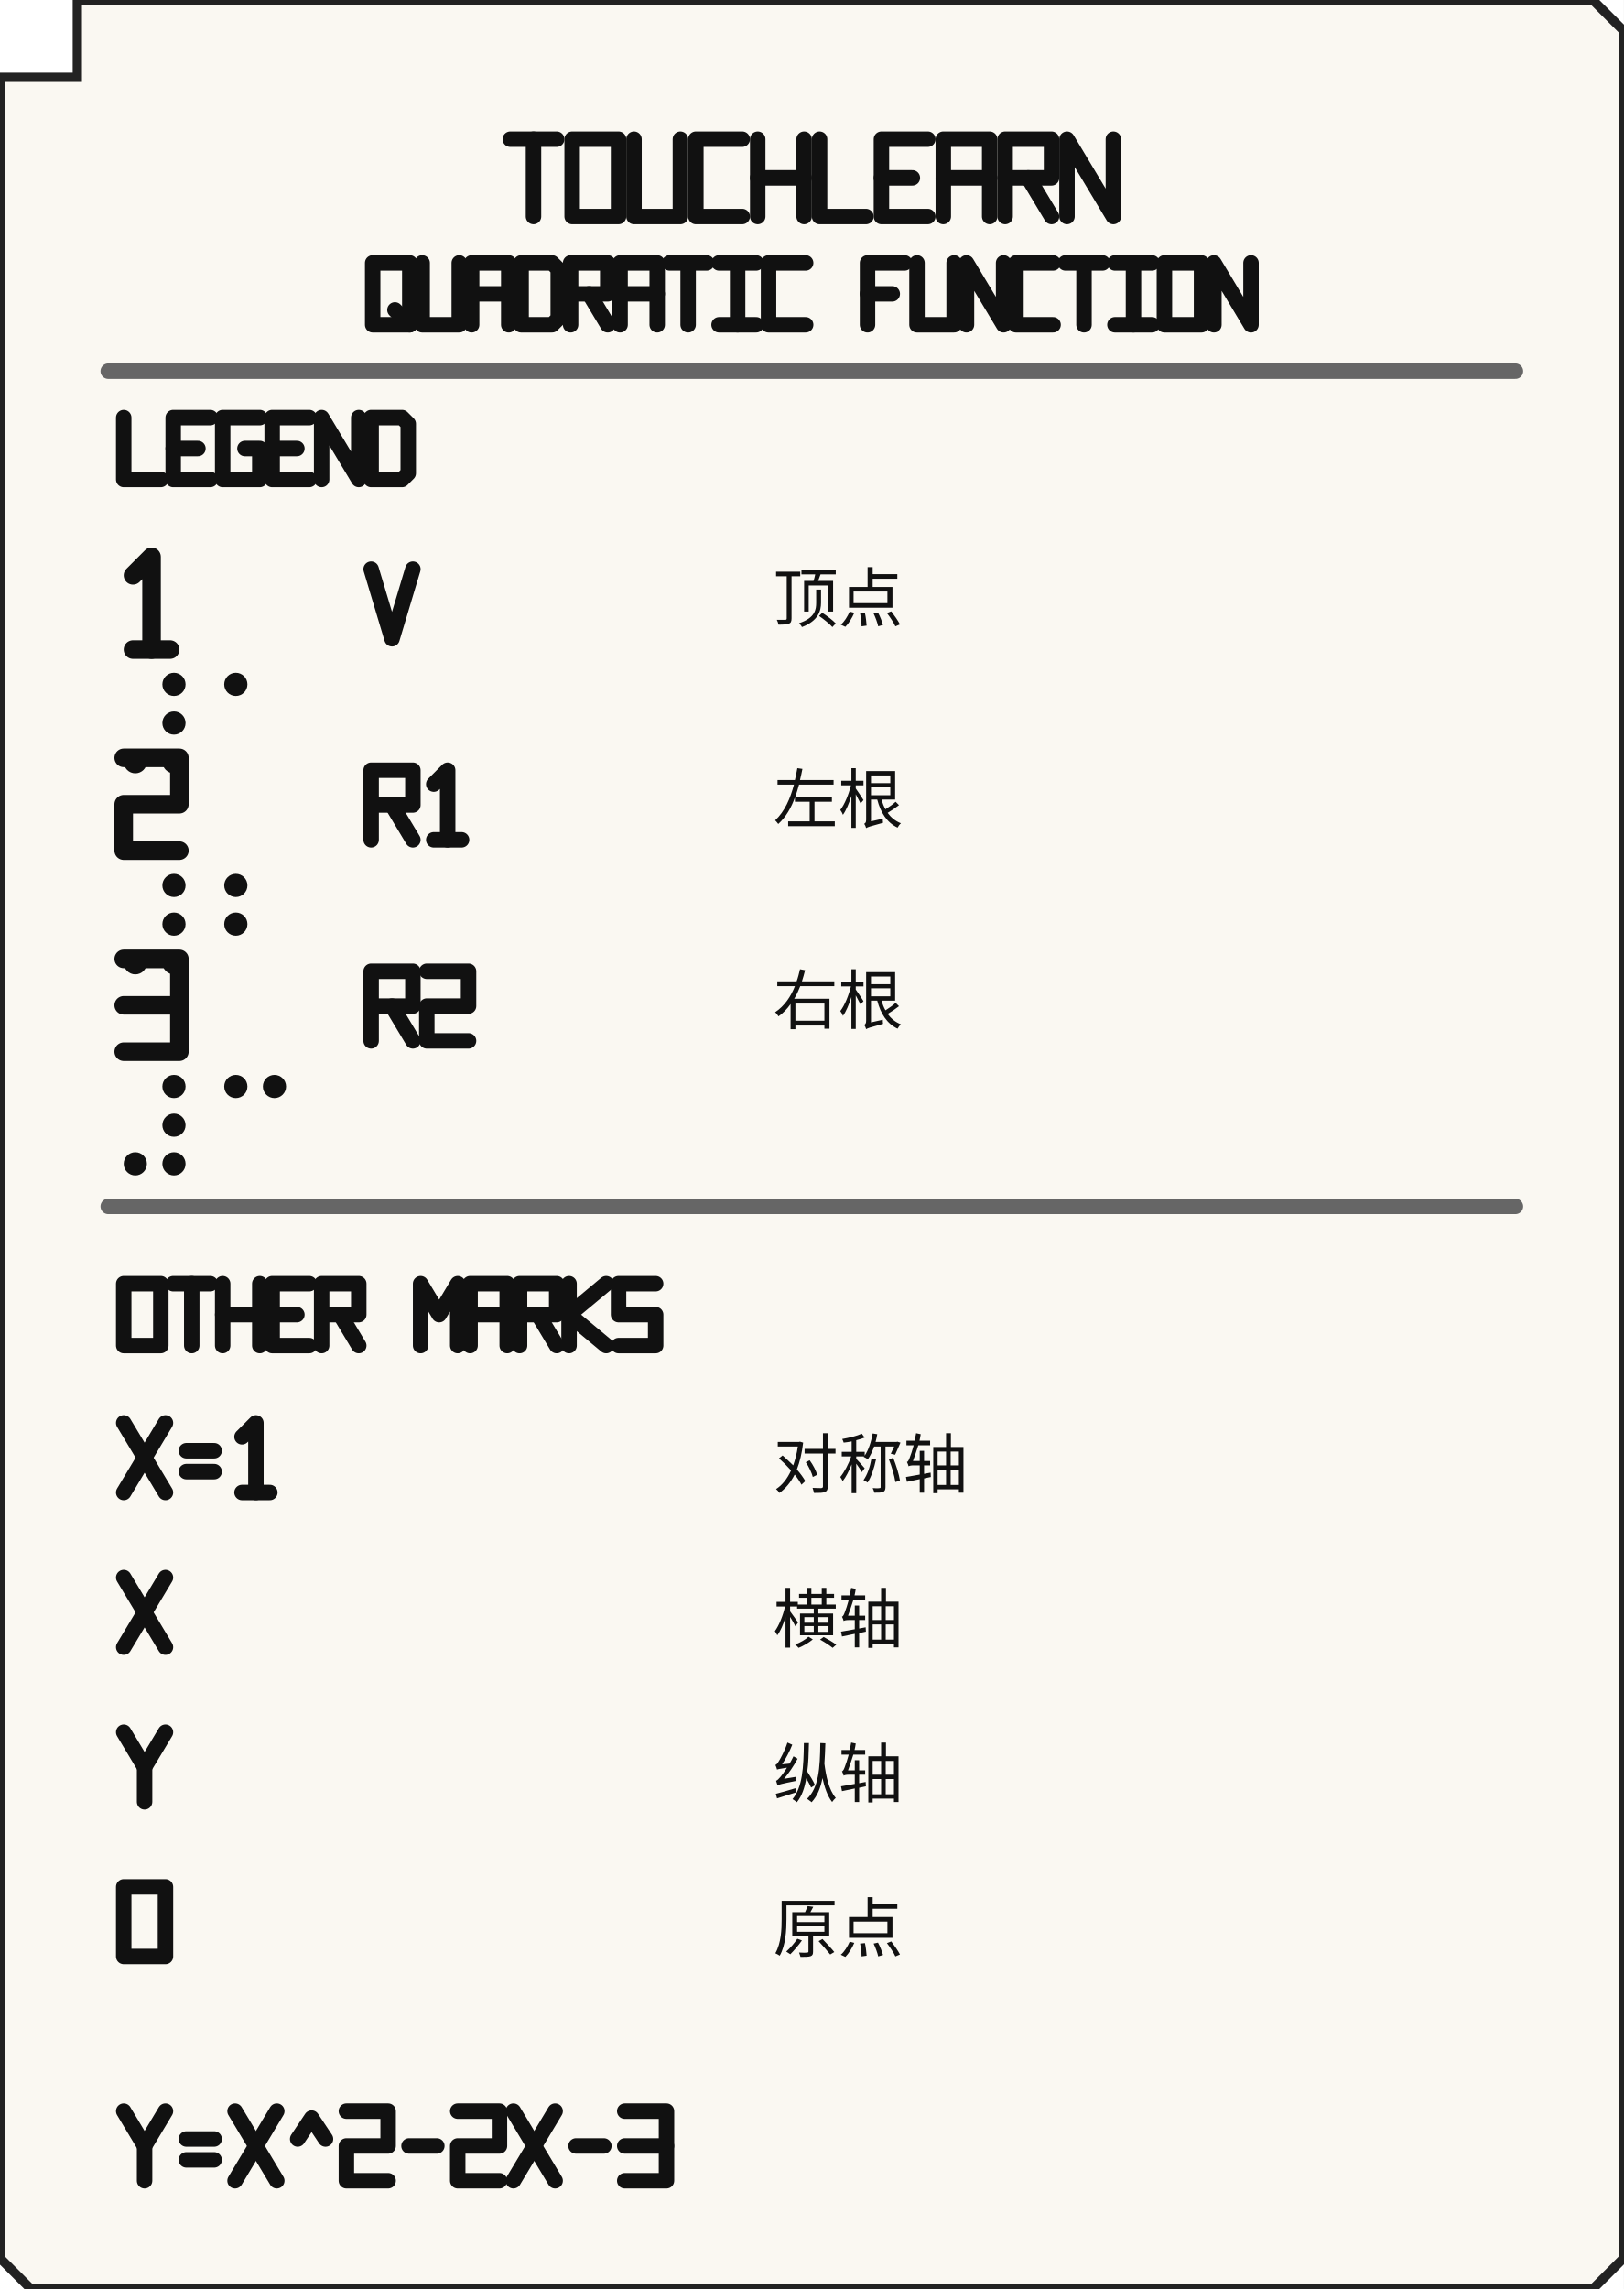
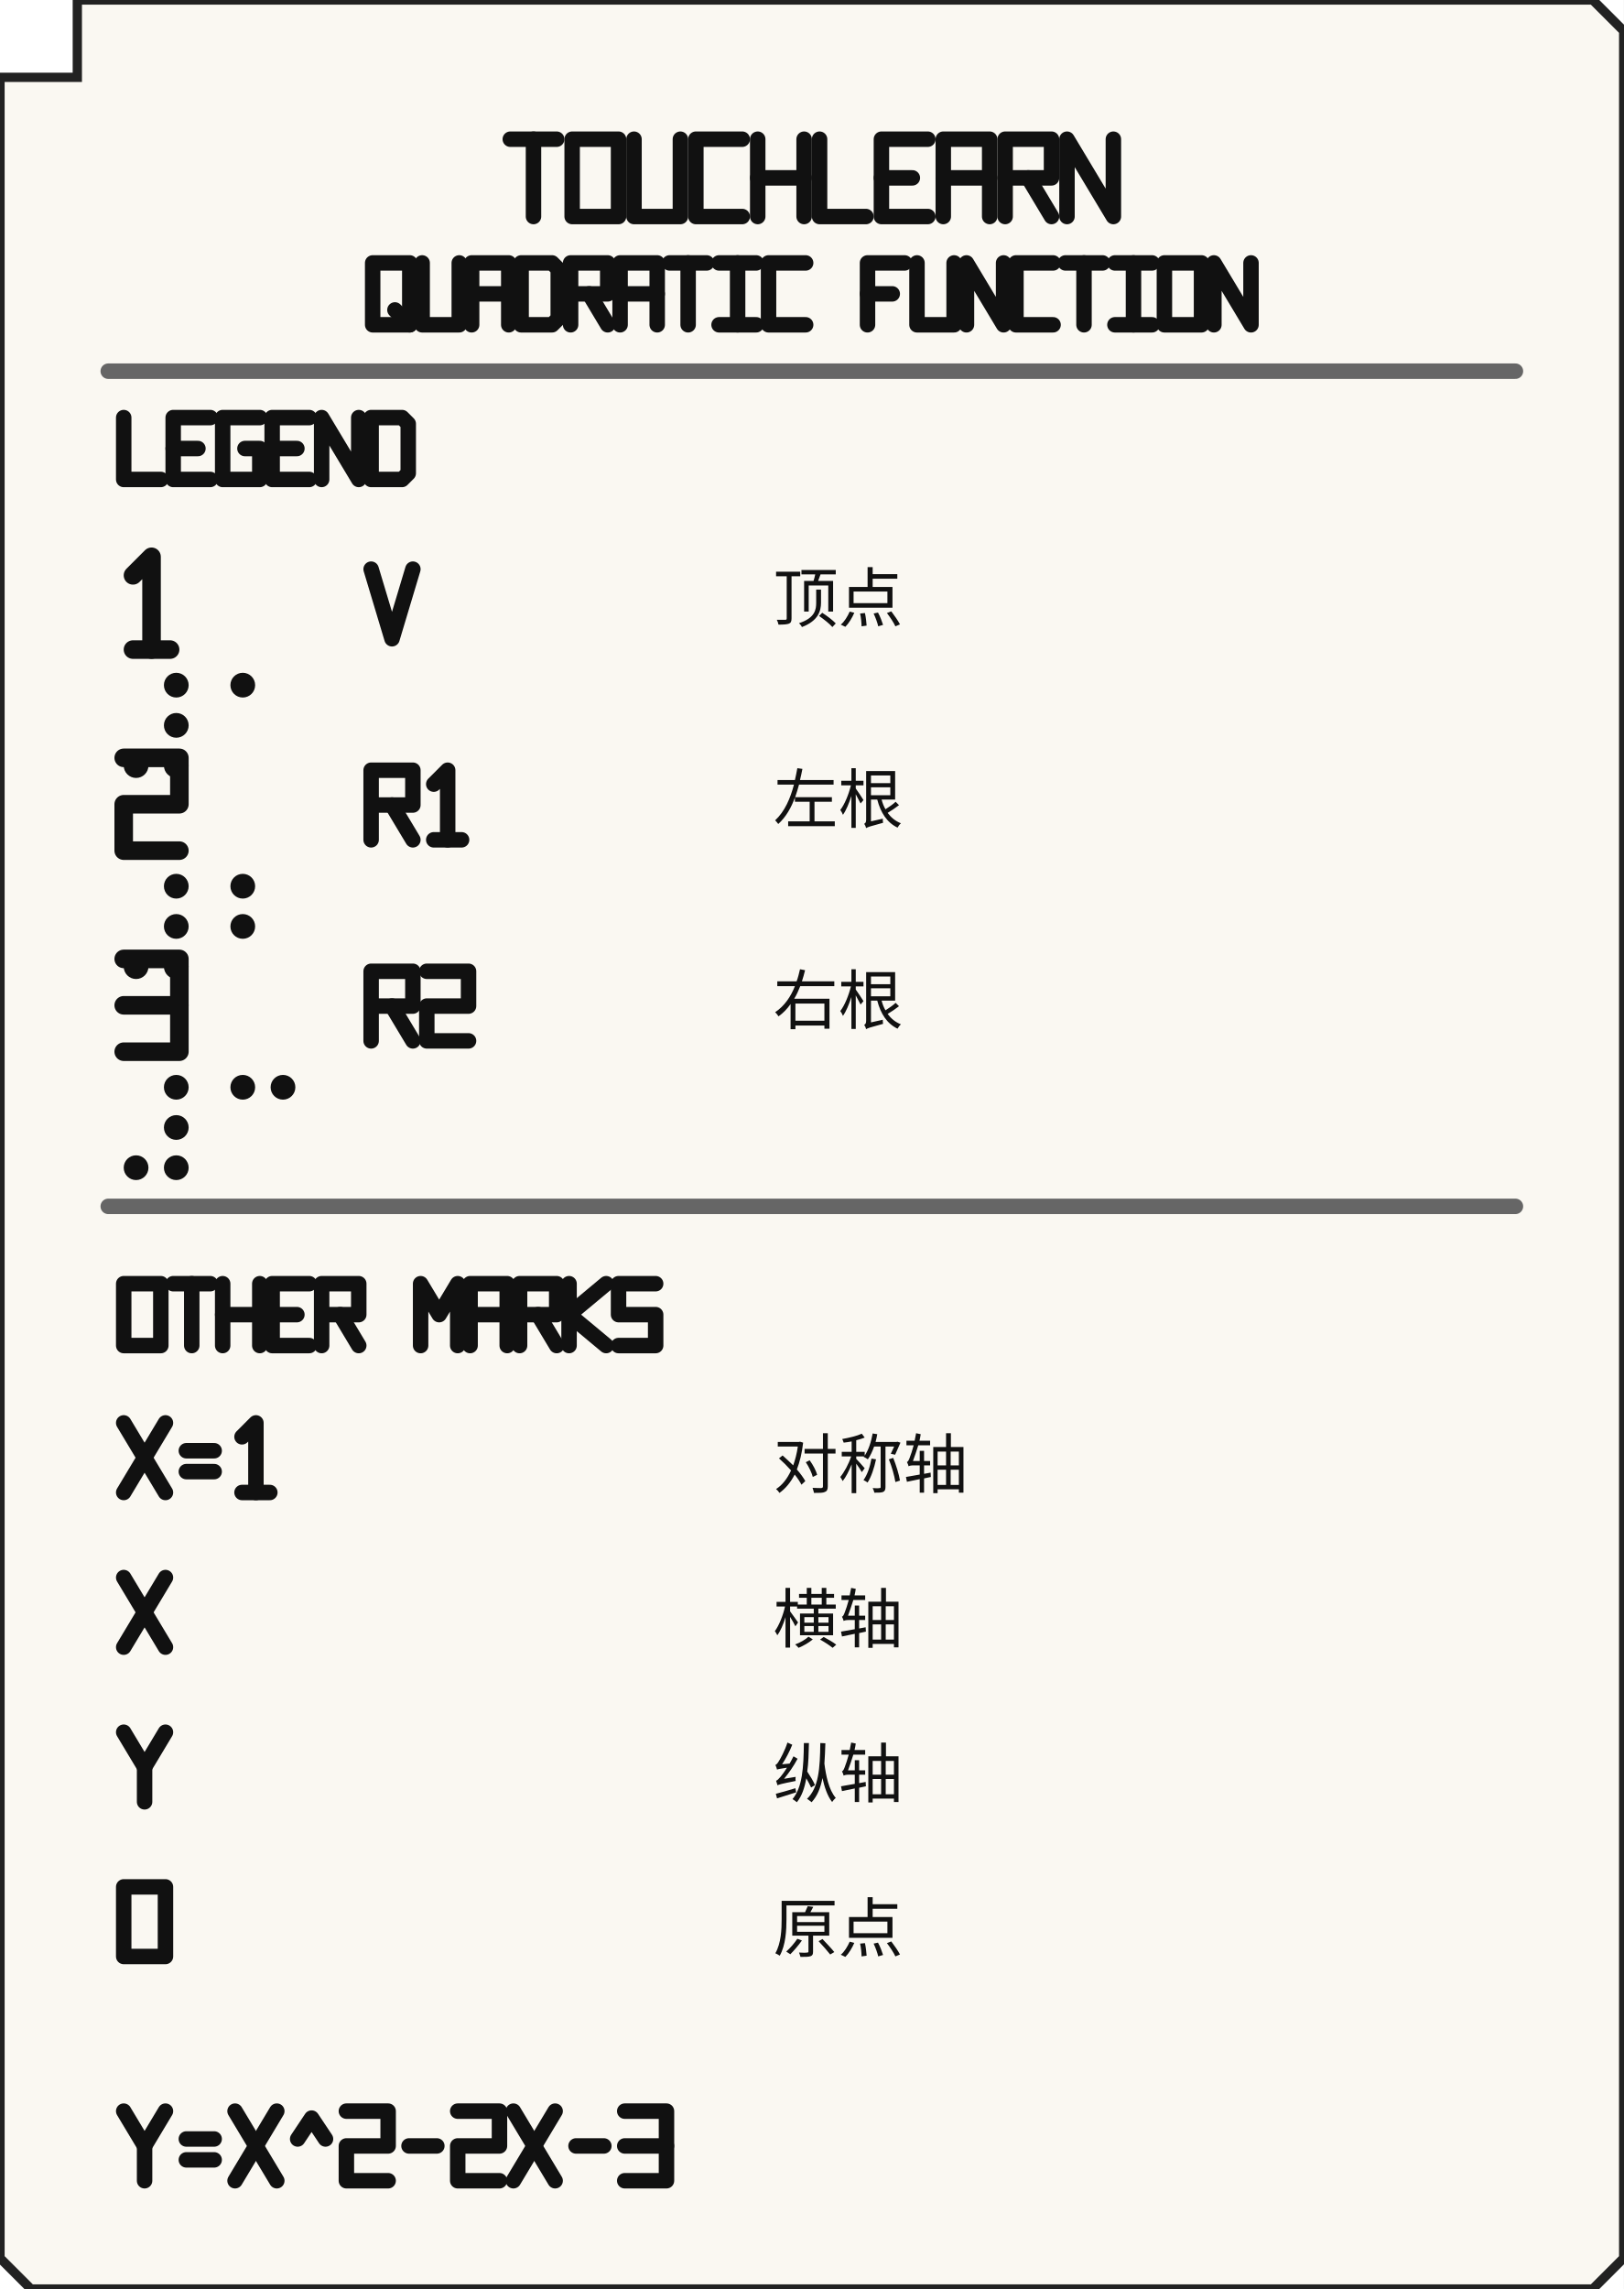
<svg xmlns="http://www.w3.org/2000/svg" width="105mm" height="148mm" viewBox="0 0 105 148">
  <rect width="100%" height="100%" fill="#ffffff" />
  <polygon points="5,0 103,0 105,2 105,146 103,148 2,148 0,146 0,5 5,5" fill="#faf8f2" stroke="#222222" stroke-width="0.6" />
  <g id="legend_title" data-kind="title">
    <polyline points="33,9 36,9" fill="none" stroke="#111111" stroke-width="1" stroke-linecap="round" stroke-linejoin="round" />
    <polyline points="34.5,9 34.5,14" fill="none" stroke="#111111" stroke-width="1" stroke-linecap="round" stroke-linejoin="round" />
    <polyline points="37,9 40,9 40,14 37,14 37,9" fill="none" stroke="#111111" stroke-width="1" stroke-linecap="round" stroke-linejoin="round" />
    <polyline points="41,9 41,14 44,14 44,9" fill="none" stroke="#111111" stroke-width="1" stroke-linecap="round" stroke-linejoin="round" />
    <polyline points="48,9 45,9 45,14 48,14" fill="none" stroke="#111111" stroke-width="1" stroke-linecap="round" stroke-linejoin="round" />
    <polyline points="49,9 49,14" fill="none" stroke="#111111" stroke-width="1" stroke-linecap="round" stroke-linejoin="round" />
    <polyline points="52,9 52,14" fill="none" stroke="#111111" stroke-width="1" stroke-linecap="round" stroke-linejoin="round" />
    <polyline points="49,11.5 52,11.5" fill="none" stroke="#111111" stroke-width="1" stroke-linecap="round" stroke-linejoin="round" />
    <polyline points="53,9 53,14 56,14" fill="none" stroke="#111111" stroke-width="1" stroke-linecap="round" stroke-linejoin="round" />
    <polyline points="60,9 57,9 57,14 60,14" fill="none" stroke="#111111" stroke-width="1" stroke-linecap="round" stroke-linejoin="round" />
    <polyline points="57,11.5 59,11.5" fill="none" stroke="#111111" stroke-width="1" stroke-linecap="round" stroke-linejoin="round" />
    <polyline points="61,14 61,9 64,9 64,14" fill="none" stroke="#111111" stroke-width="1" stroke-linecap="round" stroke-linejoin="round" />
    <polyline points="61,11.5 64,11.5" fill="none" stroke="#111111" stroke-width="1" stroke-linecap="round" stroke-linejoin="round" />
    <polyline points="65,14 65,9 68,9 68,11.5 65,11.5" fill="none" stroke="#111111" stroke-width="1" stroke-linecap="round" stroke-linejoin="round" />
    <polyline points="66.5,11.5 68,14" fill="none" stroke="#111111" stroke-width="1" stroke-linecap="round" stroke-linejoin="round" />
    <polyline points="69,14 69,9 72,14 72,9" fill="none" stroke="#111111" stroke-width="1" stroke-linecap="round" stroke-linejoin="round" />
  </g>
  <g id="legend_subtitle" data-kind="title">
    <polyline points="24.1,17 26.5,17 26.5,21 24.1,21 24.1,17" fill="none" stroke="#111111" stroke-width="1" stroke-linecap="round" stroke-linejoin="round" />
    <polyline points="25.54,20.04 26.5,21" fill="none" stroke="#111111" stroke-width="1" stroke-linecap="round" stroke-linejoin="round" />
    <polyline points="27.3,17 27.3,21 29.7,21 29.7,17" fill="none" stroke="#111111" stroke-width="1" stroke-linecap="round" stroke-linejoin="round" />
    <polyline points="30.5,21 30.5,17 32.9,17 32.9,21" fill="none" stroke="#111111" stroke-width="1" stroke-linecap="round" stroke-linejoin="round" />
    <polyline points="30.5,19 32.9,19" fill="none" stroke="#111111" stroke-width="1" stroke-linecap="round" stroke-linejoin="round" />
    <polyline points="33.7,17 33.7,21 35.7,21 36.1,20.6 36.1,17.4 35.7,17 33.7,17" fill="none" stroke="#111111" stroke-width="1" stroke-linecap="round" stroke-linejoin="round" />
    <polyline points="36.9,21 36.9,17 39.3,17 39.3,19 36.9,19" fill="none" stroke="#111111" stroke-width="1" stroke-linecap="round" stroke-linejoin="round" />
    <polyline points="38.1,19 39.3,21" fill="none" stroke="#111111" stroke-width="1" stroke-linecap="round" stroke-linejoin="round" />
    <polyline points="40.1,21 40.1,17 42.5,17 42.5,21" fill="none" stroke="#111111" stroke-width="1" stroke-linecap="round" stroke-linejoin="round" />
    <polyline points="40.1,19 42.5,19" fill="none" stroke="#111111" stroke-width="1" stroke-linecap="round" stroke-linejoin="round" />
    <polyline points="43.3,17 45.7,17" fill="none" stroke="#111111" stroke-width="1" stroke-linecap="round" stroke-linejoin="round" />
    <polyline points="44.5,17 44.5,21" fill="none" stroke="#111111" stroke-width="1" stroke-linecap="round" stroke-linejoin="round" />
    <polyline points="46.5,17 48.9,17" fill="none" stroke="#111111" stroke-width="1" stroke-linecap="round" stroke-linejoin="round" />
    <polyline points="47.7,17 47.7,21" fill="none" stroke="#111111" stroke-width="1" stroke-linecap="round" stroke-linejoin="round" />
    <polyline points="46.5,21 48.9,21" fill="none" stroke="#111111" stroke-width="1" stroke-linecap="round" stroke-linejoin="round" />
    <polyline points="52.1,17 49.7,17 49.7,21 52.1,21" fill="none" stroke="#111111" stroke-width="1" stroke-linecap="round" stroke-linejoin="round" />
    <polyline points="58.5,17 56.1,17 56.1,21" fill="none" stroke="#111111" stroke-width="1" stroke-linecap="round" stroke-linejoin="round" />
    <polyline points="56.1,19 57.7,19" fill="none" stroke="#111111" stroke-width="1" stroke-linecap="round" stroke-linejoin="round" />
    <polyline points="59.3,17 59.3,21 61.7,21 61.7,17" fill="none" stroke="#111111" stroke-width="1" stroke-linecap="round" stroke-linejoin="round" />
    <polyline points="62.5,21 62.5,17 64.9,21 64.9,17" fill="none" stroke="#111111" stroke-width="1" stroke-linecap="round" stroke-linejoin="round" />
    <polyline points="68.1,17 65.7,17 65.7,21 68.1,21" fill="none" stroke="#111111" stroke-width="1" stroke-linecap="round" stroke-linejoin="round" />
    <polyline points="68.9,17 71.3,17" fill="none" stroke="#111111" stroke-width="1" stroke-linecap="round" stroke-linejoin="round" />
    <polyline points="70.1,17 70.1,21" fill="none" stroke="#111111" stroke-width="1" stroke-linecap="round" stroke-linejoin="round" />
    <polyline points="72.1,17 74.5,17" fill="none" stroke="#111111" stroke-width="1" stroke-linecap="round" stroke-linejoin="round" />
    <polyline points="73.3,17 73.3,21" fill="none" stroke="#111111" stroke-width="1" stroke-linecap="round" stroke-linejoin="round" />
    <polyline points="72.1,21 74.5,21" fill="none" stroke="#111111" stroke-width="1" stroke-linecap="round" stroke-linejoin="round" />
    <polyline points="75.3,17 77.7,17 77.7,21 75.3,21 75.3,17" fill="none" stroke="#111111" stroke-width="1" stroke-linecap="round" stroke-linejoin="round" />
    <polyline points="78.5,21 78.5,17 80.9,21 80.9,17" fill="none" stroke="#111111" stroke-width="1" stroke-linecap="round" stroke-linejoin="round" />
  </g>
  <g id="legend_rule" data-kind="footer">
    <polyline points="7,24 98,24" fill="none" stroke="#666666" stroke-width="1" stroke-linecap="round" stroke-linejoin="round" />
  </g>
  <g id="legend_heading" data-kind="label">
    <polyline points="8,27 8,31 10.4,31" fill="none" stroke="#111111" stroke-width="1" stroke-linecap="round" stroke-linejoin="round" />
    <polyline points="13.6,27 11.2,27 11.2,31 13.6,31" fill="none" stroke="#111111" stroke-width="1" stroke-linecap="round" stroke-linejoin="round" />
    <polyline points="11.2,29 12.8,29" fill="none" stroke="#111111" stroke-width="1" stroke-linecap="round" stroke-linejoin="round" />
    <polyline points="16.8,27 14.4,27 14.4,31 16.8,31 16.8,29 15.84,29" fill="none" stroke="#111111" stroke-width="1" stroke-linecap="round" stroke-linejoin="round" />
    <polyline points="20,27 17.6,27 17.6,31 20,31" fill="none" stroke="#111111" stroke-width="1" stroke-linecap="round" stroke-linejoin="round" />
    <polyline points="17.6,29 19.2,29" fill="none" stroke="#111111" stroke-width="1" stroke-linecap="round" stroke-linejoin="round" />
    <polyline points="20.8,31 20.8,27 23.2,31 23.2,27" fill="none" stroke="#111111" stroke-width="1" stroke-linecap="round" stroke-linejoin="round" />
    <polyline points="24,27 24,31 26,31 26.4,30.6 26.4,27.4 26,27 24,27" fill="none" stroke="#111111" stroke-width="1" stroke-linecap="round" stroke-linejoin="round" />
  </g>
  <g id="legend_entry_1" data-kind="label">
    <polyline points="8.6,37.2 9.8,36 9.8,42" fill="none" stroke="#111111" stroke-width="1.2" stroke-linecap="round" stroke-linejoin="round" />
    <polyline points="8.6,42 11,42" fill="none" stroke="#111111" stroke-width="1.2" stroke-linecap="round" stroke-linejoin="round" />
-     <circle cx="8.75" cy="49.25" r="0.75" fill="#111111" />
-     <circle cx="11.25" cy="44.25" r="0.75" fill="#111111" />
-     <circle cx="11.25" cy="46.75" r="0.75" fill="#111111" />
-     <circle cx="11.25" cy="49.25" r="0.75" fill="#111111" />
-     <circle cx="15.25" cy="44.25" r="0.75" fill="#111111" />
+     <circle cx="8.8" cy="49.5" r="0.8" fill="#111111" />
+     <circle cx="11.4" cy="44.3" r="0.8" fill="#111111" />
+     <circle cx="11.4" cy="46.9" r="0.8" fill="#111111" />
+     <circle cx="11.4" cy="49.5" r="0.8" fill="#111111" />
+     <circle cx="15.7" cy="44.3" r="0.8" fill="#111111" />
    <polyline points="24,36.8 25.35,41.3 26.7,36.8" fill="none" stroke="#111111" stroke-width="1" stroke-linecap="round" stroke-linejoin="round" />
  </g>
  <g id="legend_entry_2" data-kind="label">
    <polyline points="8,49 11.6,49 11.6,52 8,52 8,55 11.6,55" fill="none" stroke="#111111" stroke-width="1.2" stroke-linecap="round" stroke-linejoin="round" />
-     <circle cx="8.75" cy="62.25" r="0.75" fill="#111111" />
-     <circle cx="11.25" cy="57.25" r="0.75" fill="#111111" />
-     <circle cx="11.25" cy="59.75" r="0.75" fill="#111111" />
-     <circle cx="11.25" cy="62.25" r="0.75" fill="#111111" />
-     <circle cx="15.25" cy="57.25" r="0.75" fill="#111111" />
-     <circle cx="15.25" cy="59.75" r="0.75" fill="#111111" />
+     <circle cx="8.8" cy="62.5" r="0.8" fill="#111111" />
+     <circle cx="11.4" cy="57.3" r="0.8" fill="#111111" />
+     <circle cx="11.4" cy="59.9" r="0.8" fill="#111111" />
+     <circle cx="11.4" cy="62.5" r="0.8" fill="#111111" />
+     <circle cx="15.7" cy="57.3" r="0.8" fill="#111111" />
+     <circle cx="15.7" cy="59.9" r="0.8" fill="#111111" />
    <polyline points="24,54.3 24,49.8 26.7,49.8 26.7,52.05 24,52.05" fill="none" stroke="#111111" stroke-width="1" stroke-linecap="round" stroke-linejoin="round" />
    <polyline points="25.35,52.05 26.7,54.3" fill="none" stroke="#111111" stroke-width="1" stroke-linecap="round" stroke-linejoin="round" />
    <polyline points="28.05,50.7 28.95,49.8 28.95,54.3" fill="none" stroke="#111111" stroke-width="1" stroke-linecap="round" stroke-linejoin="round" />
    <polyline points="28.05,54.3 29.85,54.3" fill="none" stroke="#111111" stroke-width="1" stroke-linecap="round" stroke-linejoin="round" />
  </g>
  <g id="legend_entry_3" data-kind="label">
    <polyline points="8,62 11.6,62 11.6,68 8,68" fill="none" stroke="#111111" stroke-width="1.2" stroke-linecap="round" stroke-linejoin="round" />
    <polyline points="8,65 11.6,65" fill="none" stroke="#111111" stroke-width="1.2" stroke-linecap="round" stroke-linejoin="round" />
-     <circle cx="8.75" cy="75.25" r="0.75" fill="#111111" />
-     <circle cx="11.25" cy="70.25" r="0.75" fill="#111111" />
-     <circle cx="11.25" cy="72.75" r="0.75" fill="#111111" />
-     <circle cx="11.25" cy="75.25" r="0.75" fill="#111111" />
-     <circle cx="15.25" cy="70.25" r="0.75" fill="#111111" />
-     <circle cx="17.75" cy="70.25" r="0.75" fill="#111111" />
+     <circle cx="8.8" cy="75.5" r="0.8" fill="#111111" />
+     <circle cx="11.4" cy="70.3" r="0.8" fill="#111111" />
+     <circle cx="11.4" cy="72.9" r="0.8" fill="#111111" />
+     <circle cx="11.4" cy="75.5" r="0.8" fill="#111111" />
+     <circle cx="15.7" cy="70.3" r="0.8" fill="#111111" />
+     <circle cx="18.3" cy="70.3" r="0.8" fill="#111111" />
    <polyline points="24,67.3 24,62.8 26.7,62.8 26.7,65.05 24,65.05" fill="none" stroke="#111111" stroke-width="1" stroke-linecap="round" stroke-linejoin="round" />
    <polyline points="25.35,65.05 26.7,67.3" fill="none" stroke="#111111" stroke-width="1" stroke-linecap="round" stroke-linejoin="round" />
    <polyline points="27.6,62.8 30.3,62.8 30.3,65.05 27.6,65.05 27.6,67.3 30.3,67.3" fill="none" stroke="#111111" stroke-width="1" stroke-linecap="round" stroke-linejoin="round" />
  </g>
  <g id="legend_divider" data-kind="footer">
    <polyline points="7,78 98,78" fill="none" stroke="#666666" stroke-width="1" stroke-linecap="round" stroke-linejoin="round" />
  </g>
  <g id="legend_other_heading" data-kind="label">
    <polyline points="8,83 10.4,83 10.4,87 8,87 8,83" fill="none" stroke="#111111" stroke-width="1" stroke-linecap="round" stroke-linejoin="round" />
    <polyline points="11.2,83 13.6,83" fill="none" stroke="#111111" stroke-width="1" stroke-linecap="round" stroke-linejoin="round" />
    <polyline points="12.4,83 12.4,87" fill="none" stroke="#111111" stroke-width="1" stroke-linecap="round" stroke-linejoin="round" />
    <polyline points="14.4,83 14.4,87" fill="none" stroke="#111111" stroke-width="1" stroke-linecap="round" stroke-linejoin="round" />
    <polyline points="16.8,83 16.8,87" fill="none" stroke="#111111" stroke-width="1" stroke-linecap="round" stroke-linejoin="round" />
    <polyline points="14.4,85 16.8,85" fill="none" stroke="#111111" stroke-width="1" stroke-linecap="round" stroke-linejoin="round" />
    <polyline points="20,83 17.6,83 17.6,87 20,87" fill="none" stroke="#111111" stroke-width="1" stroke-linecap="round" stroke-linejoin="round" />
    <polyline points="17.6,85 19.2,85" fill="none" stroke="#111111" stroke-width="1" stroke-linecap="round" stroke-linejoin="round" />
    <polyline points="20.8,87 20.8,83 23.2,83 23.2,85 20.8,85" fill="none" stroke="#111111" stroke-width="1" stroke-linecap="round" stroke-linejoin="round" />
    <polyline points="22,85 23.2,87" fill="none" stroke="#111111" stroke-width="1" stroke-linecap="round" stroke-linejoin="round" />
    <polyline points="27.2,87 27.2,83 28.4,85 29.6,83 29.6,87" fill="none" stroke="#111111" stroke-width="1" stroke-linecap="round" stroke-linejoin="round" />
    <polyline points="30.4,87 30.4,83 32.8,83 32.8,87" fill="none" stroke="#111111" stroke-width="1" stroke-linecap="round" stroke-linejoin="round" />
    <polyline points="30.4,85 32.8,85" fill="none" stroke="#111111" stroke-width="1" stroke-linecap="round" stroke-linejoin="round" />
    <polyline points="33.6,87 33.6,83 36,83 36,85 33.6,85" fill="none" stroke="#111111" stroke-width="1" stroke-linecap="round" stroke-linejoin="round" />
    <polyline points="34.8,85 36,87" fill="none" stroke="#111111" stroke-width="1" stroke-linecap="round" stroke-linejoin="round" />
    <polyline points="36.8,83 36.8,87" fill="none" stroke="#111111" stroke-width="1" stroke-linecap="round" stroke-linejoin="round" />
    <polyline points="36.8,85 39.2,83" fill="none" stroke="#111111" stroke-width="1" stroke-linecap="round" stroke-linejoin="round" />
    <polyline points="36.8,85 39.2,87" fill="none" stroke="#111111" stroke-width="1" stroke-linecap="round" stroke-linejoin="round" />
    <polyline points="42.4,83 40,83 40,85 42.4,85 42.4,87 40,87" fill="none" stroke="#111111" stroke-width="1" stroke-linecap="round" stroke-linejoin="round" />
  </g>
  <g id="legend_mark_3" data-kind="label">
    <polyline points="8,92 10.7,96.5" fill="none" stroke="#111111" stroke-width="1" stroke-linecap="round" stroke-linejoin="round" />
    <polyline points="10.7,92 8,96.5" fill="none" stroke="#111111" stroke-width="1" stroke-linecap="round" stroke-linejoin="round" />
    <polyline points="12.05,93.8 13.85,93.8" fill="none" stroke="#111111" stroke-width="1" stroke-linecap="round" stroke-linejoin="round" />
    <polyline points="12.05,95.15 13.85,95.15" fill="none" stroke="#111111" stroke-width="1" stroke-linecap="round" stroke-linejoin="round" />
    <polyline points="15.65,92.9 16.55,92 16.55,96.5" fill="none" stroke="#111111" stroke-width="1" stroke-linecap="round" stroke-linejoin="round" />
    <polyline points="15.65,96.5 17.45,96.5" fill="none" stroke="#111111" stroke-width="1" stroke-linecap="round" stroke-linejoin="round" />
  </g>
  <g id="legend_mark_4" data-kind="label">
    <polyline points="8,102 10.7,106.5" fill="none" stroke="#111111" stroke-width="1" stroke-linecap="round" stroke-linejoin="round" />
    <polyline points="10.7,102 8,106.5" fill="none" stroke="#111111" stroke-width="1" stroke-linecap="round" stroke-linejoin="round" />
  </g>
  <g id="legend_mark_5" data-kind="label">
    <polyline points="8,112 9.35,114.25 10.7,112" fill="none" stroke="#111111" stroke-width="1" stroke-linecap="round" stroke-linejoin="round" />
    <polyline points="9.35,114.25 9.35,116.5" fill="none" stroke="#111111" stroke-width="1" stroke-linecap="round" stroke-linejoin="round" />
  </g>
  <g id="legend_mark_6" data-kind="label">
    <polyline points="8,122 10.7,122 10.7,126.5 8,126.5 8,122" fill="none" stroke="#111111" stroke-width="1" stroke-linecap="round" stroke-linejoin="round" />
  </g>
  <g id="legend_equation" data-kind="label">
    <polyline points="8,136.5 9.35,138.75 10.7,136.5" fill="none" stroke="#111111" stroke-width="1" stroke-linecap="round" stroke-linejoin="round" />
    <polyline points="9.35,138.75 9.35,141" fill="none" stroke="#111111" stroke-width="1" stroke-linecap="round" stroke-linejoin="round" />
    <polyline points="12.05,138.3 13.85,138.3" fill="none" stroke="#111111" stroke-width="1" stroke-linecap="round" stroke-linejoin="round" />
    <polyline points="12.05,139.65 13.85,139.65" fill="none" stroke="#111111" stroke-width="1" stroke-linecap="round" stroke-linejoin="round" />
    <polyline points="15.2,136.5 17.9,141" fill="none" stroke="#111111" stroke-width="1" stroke-linecap="round" stroke-linejoin="round" />
    <polyline points="17.9,136.5 15.2,141" fill="none" stroke="#111111" stroke-width="1" stroke-linecap="round" stroke-linejoin="round" />
    <polyline points="19.25,138.3 20.15,136.95 21.05,138.3" fill="none" stroke="#111111" stroke-width="1" stroke-linecap="round" stroke-linejoin="round" />
    <polyline points="22.4,136.5 25.1,136.5 25.1,138.75 22.4,138.75 22.4,141 25.1,141" fill="none" stroke="#111111" stroke-width="1" stroke-linecap="round" stroke-linejoin="round" />
    <polyline points="26.45,138.75 28.25,138.75" fill="none" stroke="#111111" stroke-width="1" stroke-linecap="round" stroke-linejoin="round" />
    <polyline points="29.6,136.5 32.3,136.5 32.3,138.75 29.6,138.75 29.6,141 32.3,141" fill="none" stroke="#111111" stroke-width="1" stroke-linecap="round" stroke-linejoin="round" />
    <polyline points="33.2,136.5 35.9,141" fill="none" stroke="#111111" stroke-width="1" stroke-linecap="round" stroke-linejoin="round" />
    <polyline points="35.9,136.5 33.2,141" fill="none" stroke="#111111" stroke-width="1" stroke-linecap="round" stroke-linejoin="round" />
    <polyline points="37.25,138.75 39.05,138.75" fill="none" stroke="#111111" stroke-width="1" stroke-linecap="round" stroke-linejoin="round" />
    <polyline points="40.4,136.5 43.1,136.5 43.1,141 40.4,141" fill="none" stroke="#111111" stroke-width="1" stroke-linecap="round" stroke-linejoin="round" />
    <polyline points="40.4,138.75 43.1,138.75" fill="none" stroke="#111111" stroke-width="1" stroke-linecap="round" stroke-linejoin="round" />
  </g>
  <text x="50.0" y="40.2" font-family="Microsoft YaHei, Noto Sans CJK SC, sans-serif" font-size="4.2" fill="#111111">顶点</text>
  <text x="50.0" y="53.2" font-family="Microsoft YaHei, Noto Sans CJK SC, sans-serif" font-size="4.2" fill="#111111">左根</text>
  <text x="50.0" y="66.2" font-family="Microsoft YaHei, Noto Sans CJK SC, sans-serif" font-size="4.2" fill="#111111">右根</text>
  <text x="50.0" y="96.2" font-family="Microsoft YaHei, Noto Sans CJK SC, sans-serif" font-size="4.2" fill="#111111">对称轴</text>
  <text x="50.0" y="106.2" font-family="Microsoft YaHei, Noto Sans CJK SC, sans-serif" font-size="4.2" fill="#111111">横轴</text>
  <text x="50.0" y="116.2" font-family="Microsoft YaHei, Noto Sans CJK SC, sans-serif" font-size="4.2" fill="#111111">纵轴</text>
  <text x="50.0" y="126.2" font-family="Microsoft YaHei, Noto Sans CJK SC, sans-serif" font-size="4.2" fill="#111111">原点</text>
</svg>
